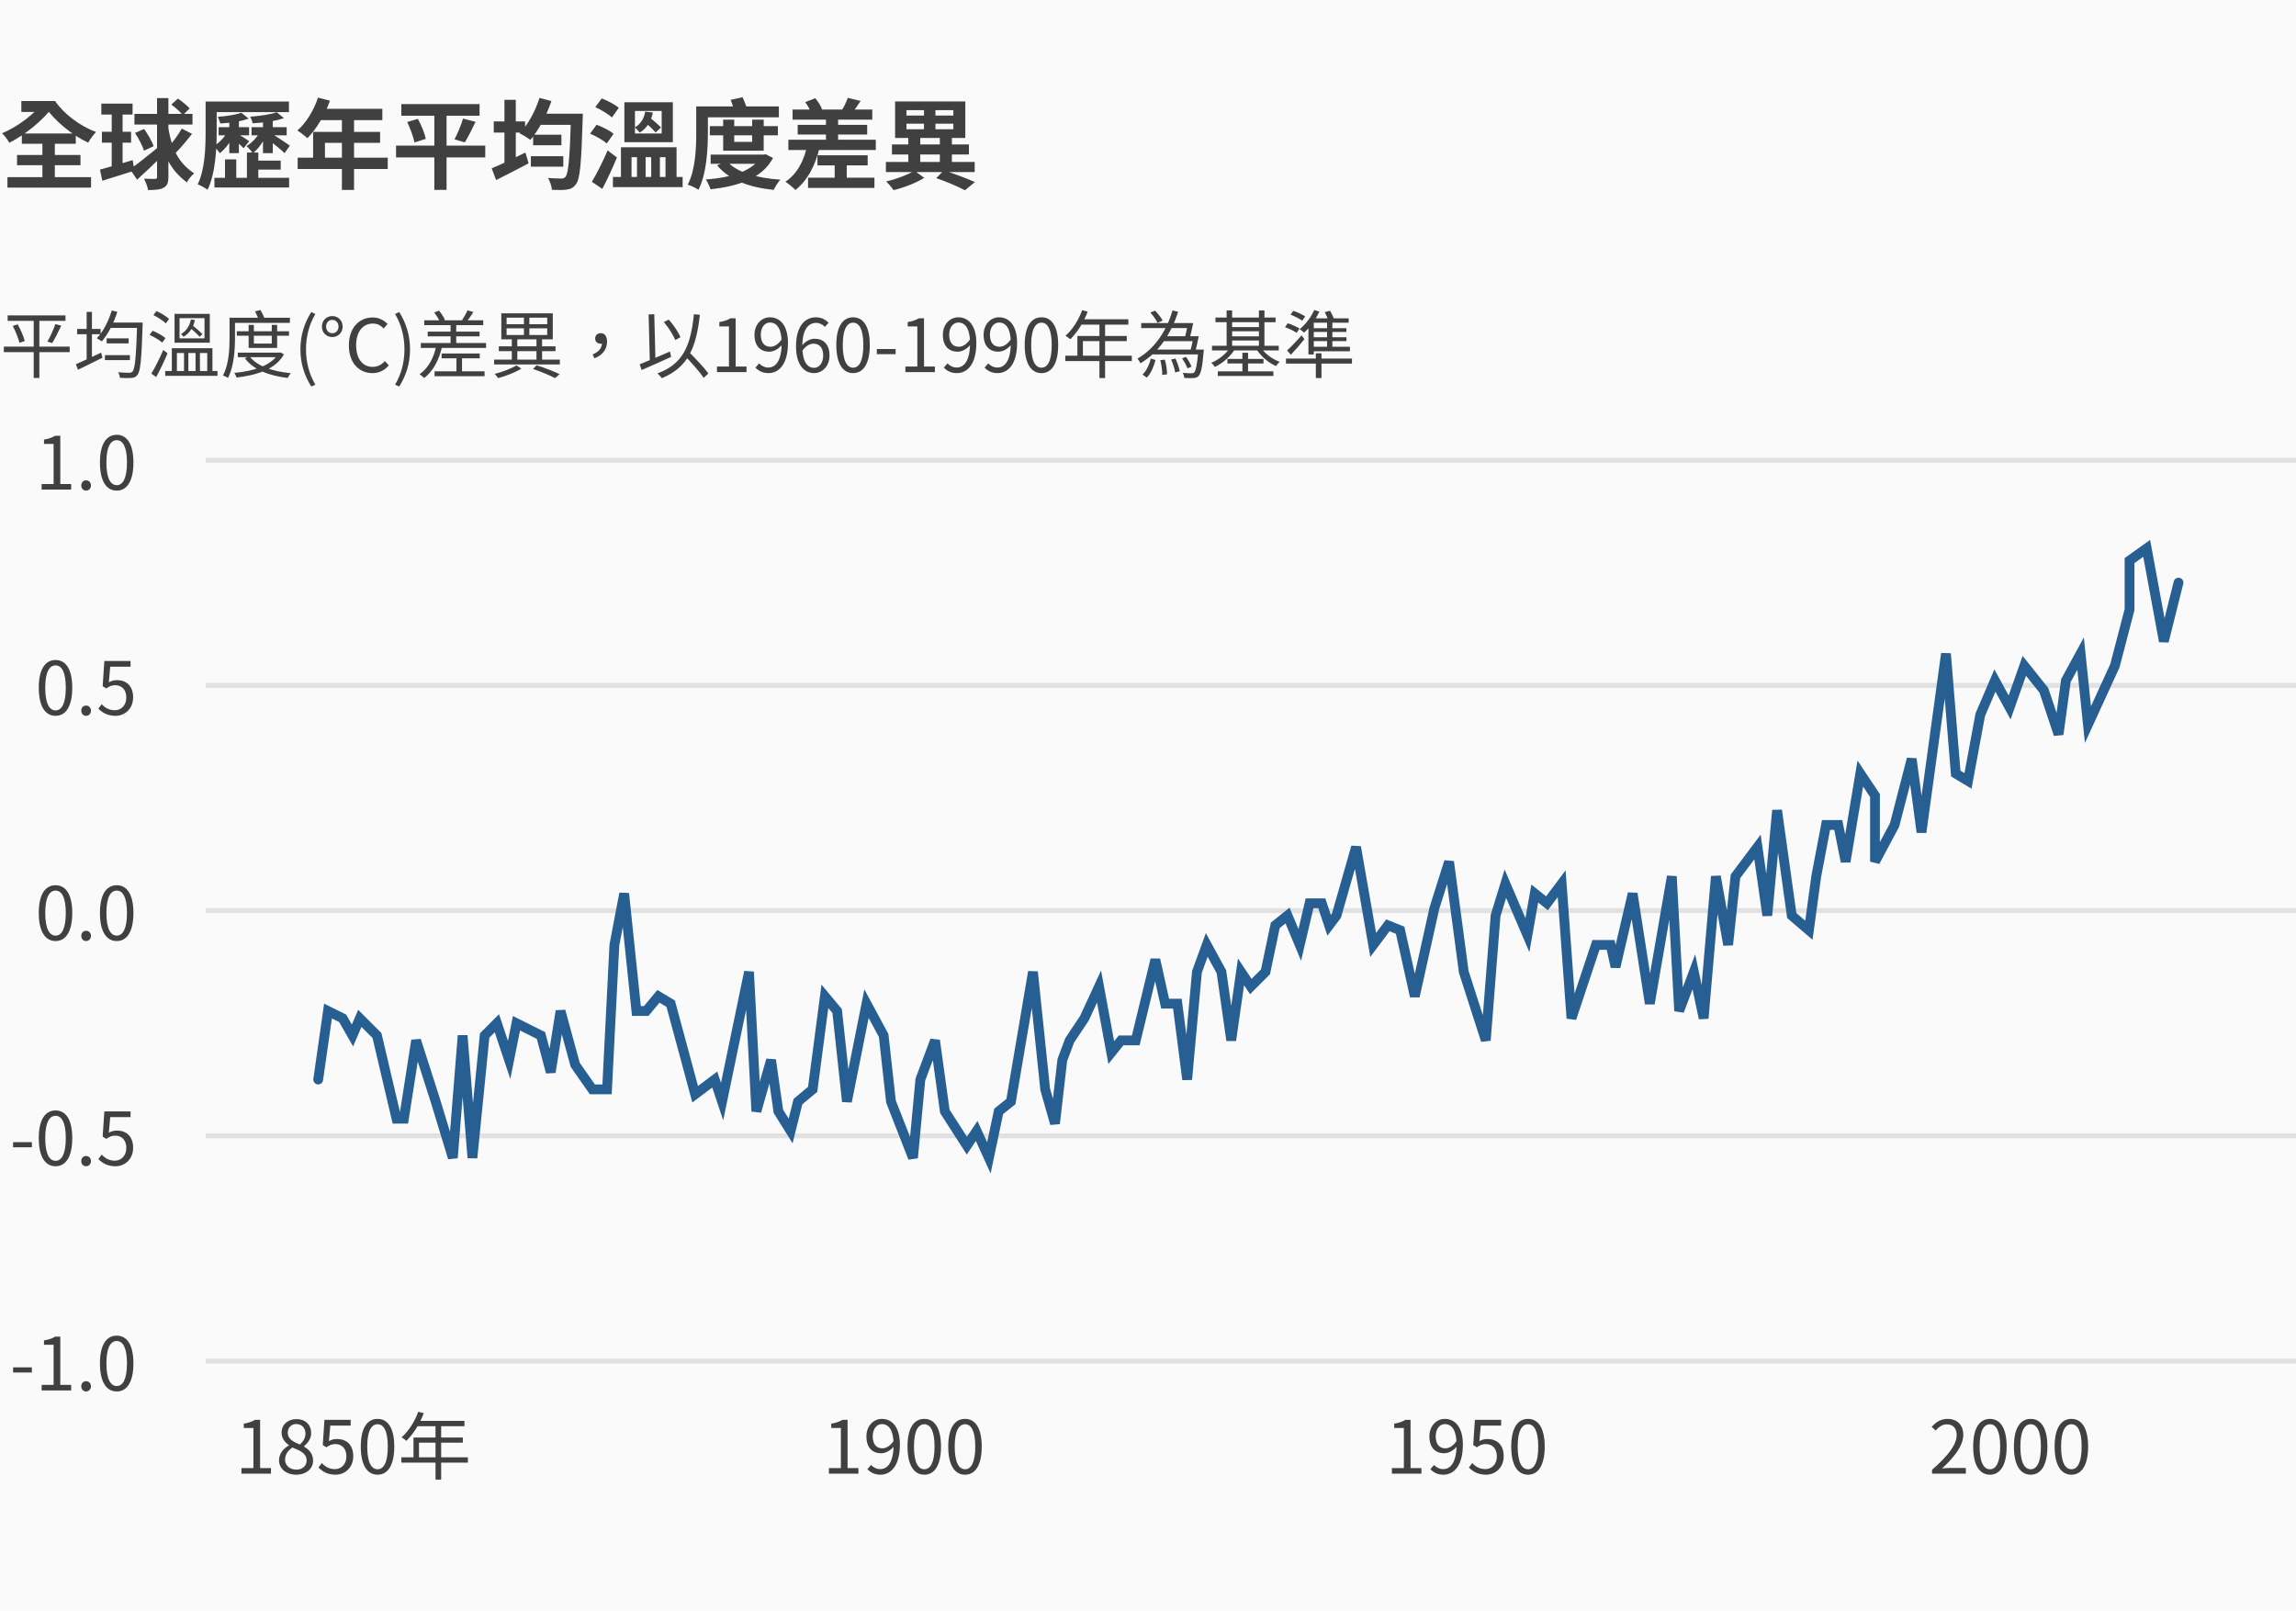
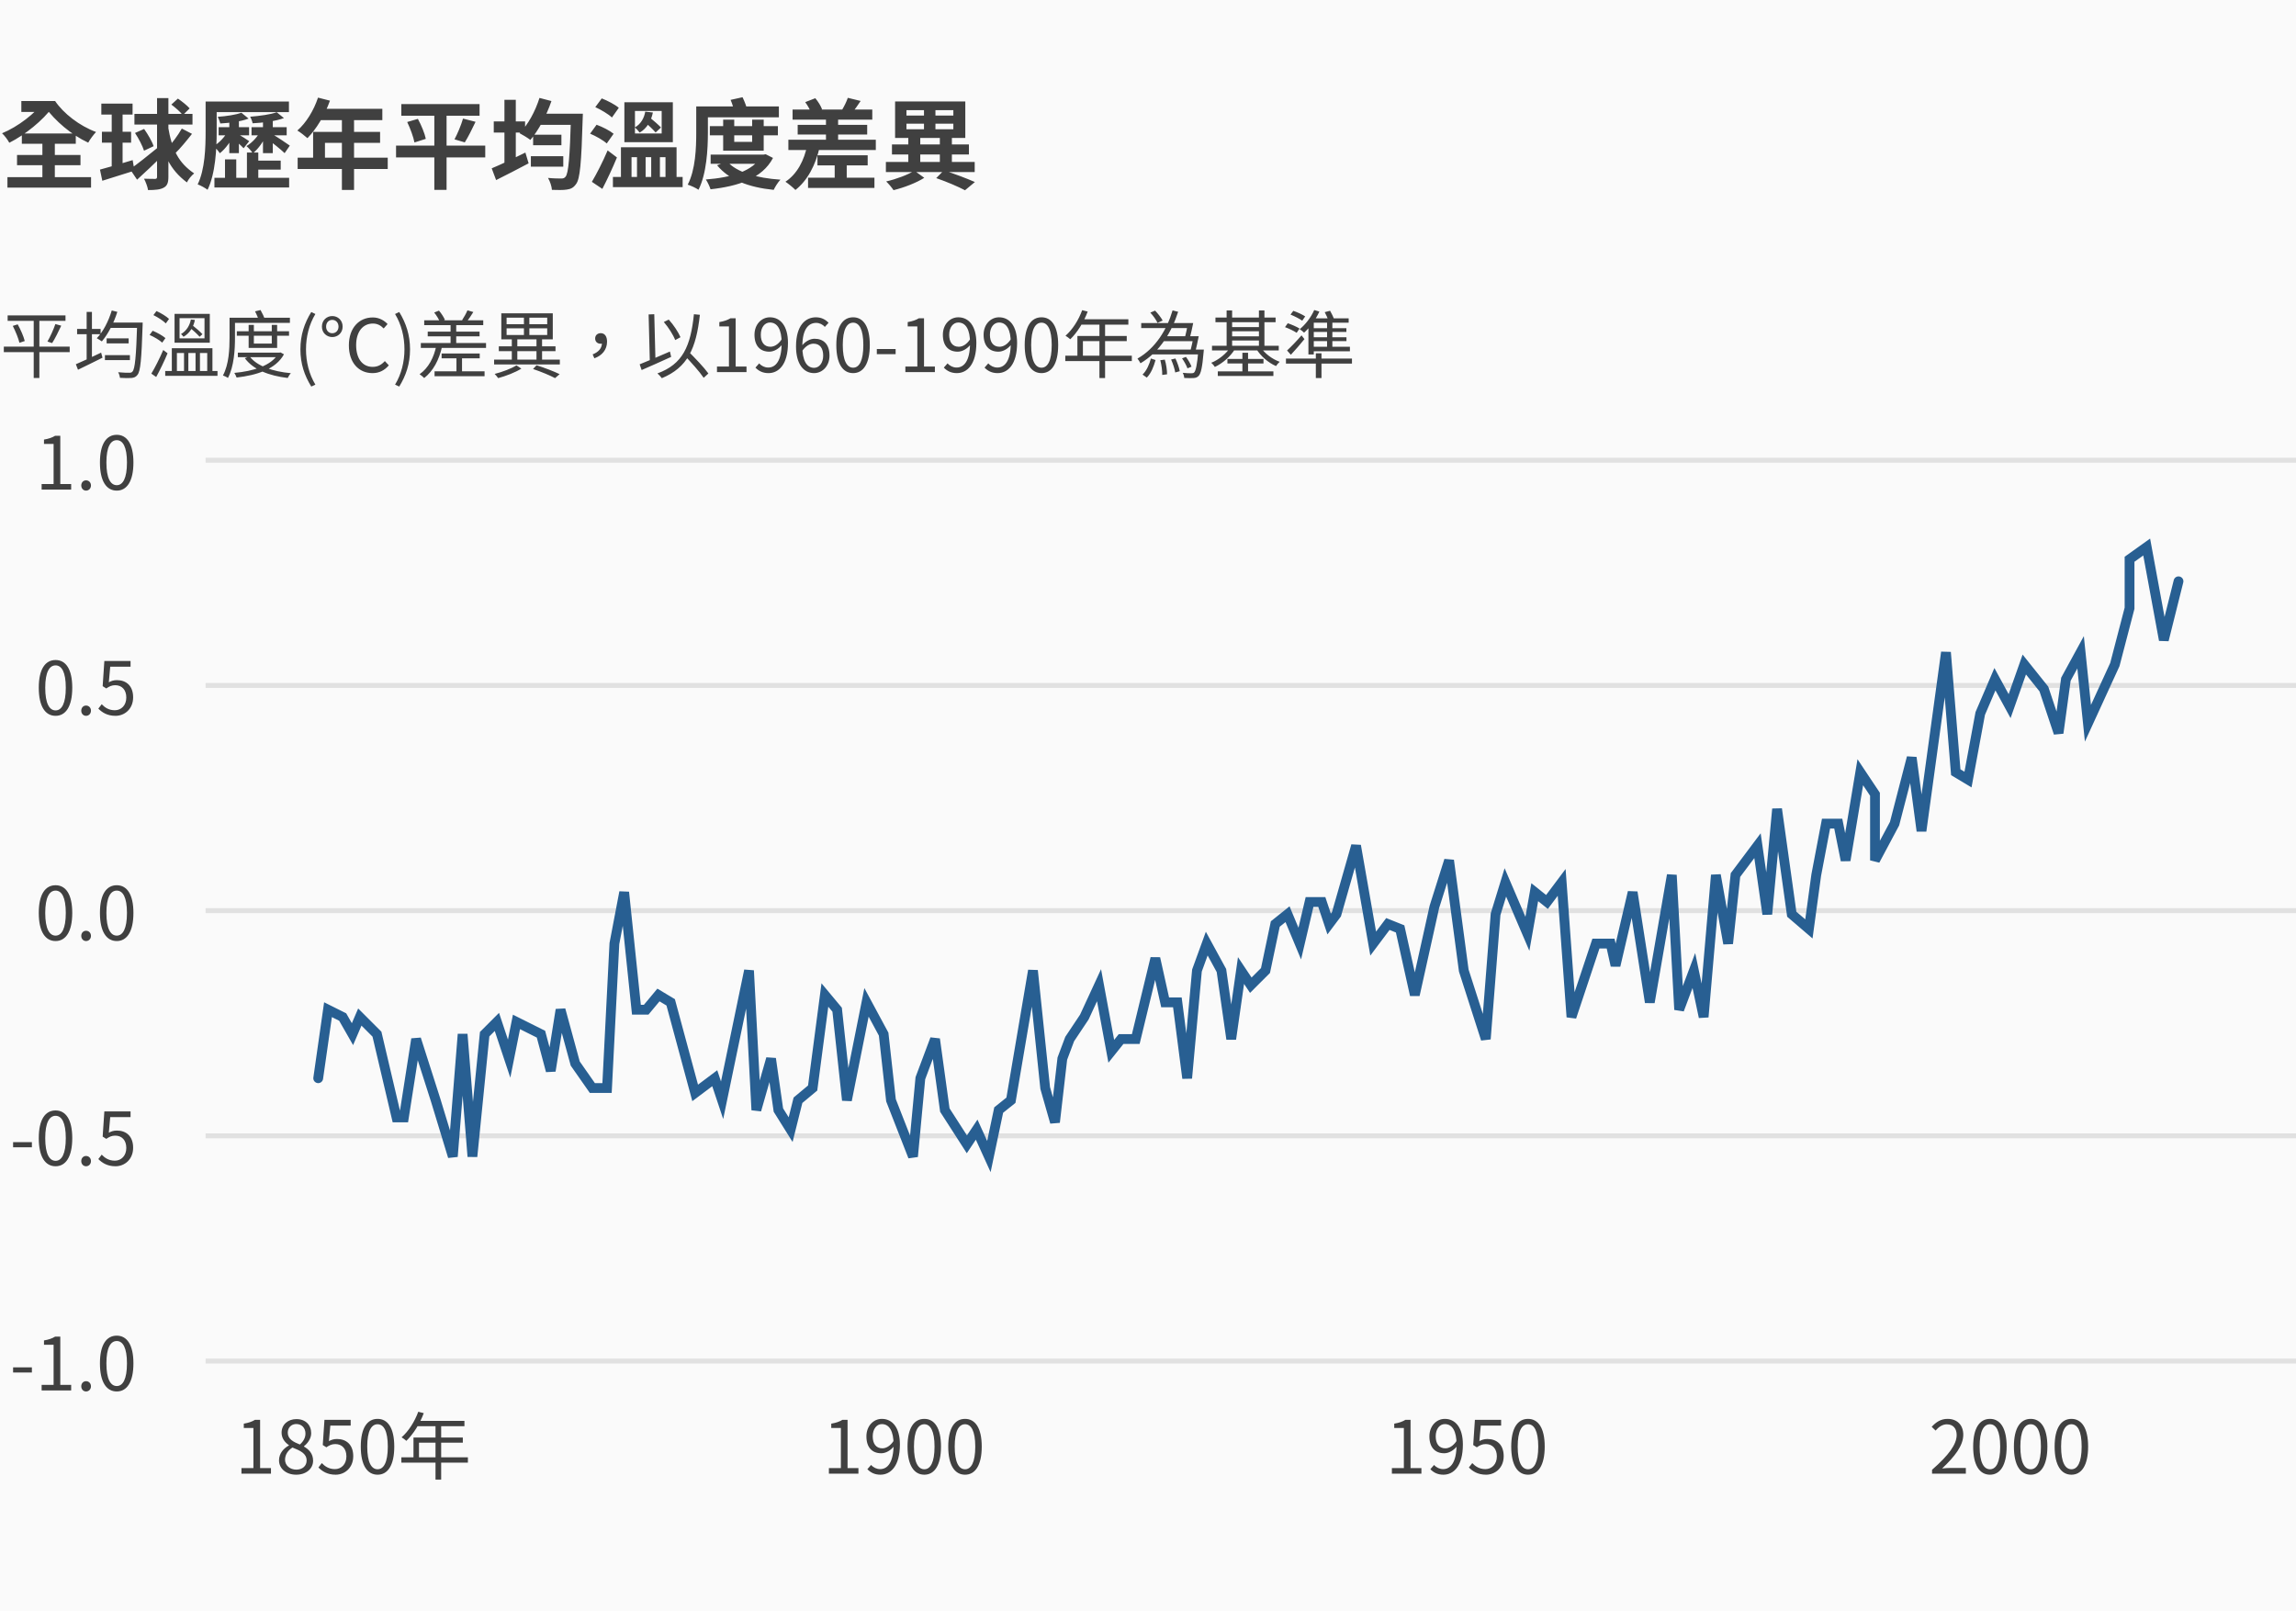
<svg xmlns="http://www.w3.org/2000/svg" width="469" height="329" viewBox="0 0 469 329" fill="none">
  <rect width="469" height="329" fill="#FAFAFA" />
  <path d="M3.48 31.66V33.74H16.44V31.66H3.48ZM4.46 27.26V29.36H15.48V27.26H4.46ZM1.52 36.18V38.32H18.6V36.18H1.52ZM8.66 28.2V37.38H11.2V28.2H8.66ZM4.36 20.64V22.86H11.08V20.64H4.36ZM8.64 20.64V21.94H9.26C11.26 24.66 14.5 27.5 18.02 29.14C18.36 28.48 19.14 27.46 19.62 26.96C16.22 25.7 12.98 23.18 11.26 20.64H8.64ZM9.02 20.64C7.24 23.16 3.6 25.92 0.42 27.22C0.96 27.72 1.58 28.56 1.9 29.16C5.08 27.56 8.78 24.6 10.76 21.84L9.02 20.64ZM27.46 23.26V25.44H39.32V23.26H27.46ZM32.08 20.04V36.12C32.08 36.44 31.96 36.54 31.66 36.54C31.36 36.54 30.42 36.54 29.42 36.5C29.76 37.14 30.16 38.18 30.24 38.82C31.76 38.82 32.76 38.72 33.46 38.32C34.16 37.94 34.4 37.3 34.4 36.12V20.04H32.08ZM26.56 34.56L28 36.7C29.58 35.26 31.54 33.44 33.28 31.66L32.46 29.96C30.34 31.7 27.94 33.6 26.56 34.56ZM27.58 27.16C28.34 28.3 29.12 29.82 29.42 30.78L31.38 29.86C31.06 28.88 30.2 27.42 29.44 26.34L27.58 27.16ZM37.14 26.26C36.4 27.58 35.08 29.34 34.08 30.42L35.74 31.36C36.8 30.36 38.1 28.76 39.22 27.34L37.14 26.26ZM35 21.36C35.84 21.98 36.86 22.88 37.34 23.52L38.74 22.14C38.22 21.54 37.16 20.7 36.34 20.14L35 21.36ZM34.32 25.82L32.34 26.18C33.26 31.6 34.72 34.64 38.18 37.26C38.48 36.62 39.1 35.86 39.66 35.42C36.52 33.28 35.14 30.68 34.32 25.82ZM20.7 21.16V23.4H27.08V21.16H20.7ZM20.82 26.92V29.14H26.78V26.92H20.82ZM20.42 34.64L20.9 36.92C22.82 36.32 25.22 35.58 27.46 34.86L27.1 32.7C24.68 33.44 22.12 34.2 20.42 34.64ZM22.82 22.08V34.72L25.04 34.36V22.08H22.82ZM43.58 20.74V22.9H59.02V20.74H43.58ZM43.8 36.32V38.3H59.06V36.32H43.8ZM51.7 32.8V34.64H57.34V32.8H51.7ZM42 20.74V26.92C42 30.08 41.88 34.58 40.38 37.66C40.96 37.86 41.96 38.42 42.4 38.76C44.02 35.46 44.26 30.34 44.26 26.92V20.74H42ZM50.44 31.16V37.44H52.76V31.16H50.44ZM45.96 32.56V37.46H48.26V32.56H45.96ZM44.66 25.98V27.64H50.88V25.98H44.66ZM46.84 23.92V31.28H48.8V23.92H46.84ZM46.6 26.72C45.96 27.92 44.76 29.22 43.62 29.86C44.04 30.2 44.62 30.84 44.9 31.3C46.08 30.4 47.26 28.74 47.9 27.2L46.6 26.72ZM51.38 25.98V27.64H58.56V25.98H51.38ZM53.72 23.92V31.28H55.72V23.92H53.72ZM53.24 26.7C52.66 27.9 51.48 29.18 50.34 29.84C50.76 30.18 51.34 30.84 51.64 31.3C52.82 30.4 53.96 28.72 54.56 27.16L53.24 26.7ZM48.72 27.46L47.6 28.3C48.16 28.74 49.3 29.78 49.76 30.28L50.9 28.84C50.54 28.56 49.18 27.7 48.72 27.46ZM49.3 23.02C48.22 23.44 46.24 23.74 44.48 23.86C44.68 24.24 44.9 24.84 45 25.22C46.92 25.12 49.22 24.82 50.78 24.22L49.3 23.02ZM56.52 22.92C55.32 23.38 53.06 23.68 51.1 23.84C51.3 24.18 51.54 24.82 51.6 25.18C53.74 25.08 56.28 24.76 58 24.12L56.52 22.92ZM55.78 27.5L54.74 28.48C55.56 29.08 57.38 30.54 58.14 31.28L59.2 29.74C58.66 29.34 56.46 27.88 55.78 27.5ZM64.96 19.94C64.1 22.54 62.54 25.1 60.74 26.66C61.32 27 62.34 27.8 62.8 28.22C64.58 26.42 66.34 23.54 67.4 20.56L64.96 19.94ZM65.38 22.22L64.22 24.54H78.1V22.22H65.38ZM63.96 26.94V33.38H66.38V29.18H77.64V26.94H63.96ZM60.8 32.2V34.52H79.2V32.2H60.8ZM69.84 23.42V38.8H72.32V23.42H69.84ZM81.98 21.26V23.64H97.96V21.26H81.98ZM80.9 29.74V32.16H99.12V29.74H80.9ZM83.18 24.92C83.82 26.26 84.46 28.02 84.66 29.1L86.98 28.36C86.76 27.26 86.06 25.56 85.36 24.28L83.18 24.92ZM94.58 24.22C94.2 25.54 93.46 27.3 92.84 28.46L94.94 29.08C95.6 28.04 96.42 26.4 97.14 24.88L94.58 24.22ZM88.72 22.26V38.78H91.22V22.26H88.72ZM108.44 31.9V34.04H115.06V31.9H108.44ZM108.9 27.52V29.66H114.68V27.52H108.9ZM109.74 23.22V25.5H117.38V23.22H109.74ZM116.64 23.22V23.74C116.4 32.08 116.12 35.42 115.52 36.1C115.28 36.38 115.06 36.46 114.68 36.46C114.18 36.46 113.12 36.46 111.94 36.34C112.36 37.04 112.7 38.1 112.74 38.78C113.88 38.82 115.06 38.84 115.78 38.72C116.6 38.6 117.14 38.36 117.68 37.58C118.48 36.54 118.76 33.3 119.02 24.36C119.04 24.06 119.06 23.22 119.06 23.22H116.64ZM110.2 20C109.34 22.74 107.84 25.52 106.12 27.2C106.74 27.52 107.82 28.18 108.34 28.58C109.96 26.68 111.62 23.66 112.64 20.64L110.2 20ZM100.86 24.8V27.08H107.26V24.8H100.86ZM103.04 20.38V33.76H105.36V20.38H103.04ZM100.44 34.38L101.34 36.78C103.3 35.8 105.74 34.56 107.98 33.36L107.32 31.16C104.84 32.4 102.16 33.68 100.44 34.38ZM126.84 30.08V37.2H129V32.1H130.12V37.2H131.88V32.1H133.02V37.2H134.8V32.1H135.94V37.2H138.2V30.08H126.84ZM125.2 36.14V38.22H139.44V36.14H125.2ZM121.6 21.88C122.78 22.42 124.3 23.32 125 24L126.4 22.02C125.64 21.36 124.1 20.56 122.92 20.1L121.6 21.88ZM120.54 27.3C121.74 27.8 123.24 28.66 123.94 29.3L125.34 27.32C124.56 26.68 123.04 25.9 121.86 25.48L120.54 27.3ZM120.9 37.14L123.04 38.58C124.06 36.62 125.14 34.3 126.02 32.16L124.12 30.72C123.12 33.08 121.82 35.6 120.9 37.14ZM129.7 22.66H135.16V27.26H129.7V22.66ZM127.54 20.88V29.04H137.44V20.88H127.54ZM131.8 22.8C131.6 24.06 130.92 25.34 129.68 26.02C129.98 26.26 130.44 26.78 130.66 27.08C132.14 26.26 133.04 24.64 133.36 22.98L131.8 22.8ZM131.6 24.82C132.38 25.5 133.42 26.46 133.92 27.06L135.02 26.04C134.5 25.48 133.44 24.58 132.66 23.94L131.6 24.82ZM145 25.76V27.64H158.9V25.76H145ZM145.16 31.58V33.46H156.14V31.58H145.16ZM147.72 24.44V30.78H156V24.44H153.64V28.98H149.98V24.44H147.72ZM155.52 31.58V31.88C153.86 34.96 149.3 36.28 144.18 36.66C144.54 37.18 144.96 38.1 145.14 38.66C150.78 38.04 155.7 36.46 157.9 32.26L156.4 31.5L155.98 31.58H155.52ZM148.54 32.98L146.48 33.76C148.94 36.74 152.9 38.26 158.04 38.78C158.32 38.18 158.92 37.2 159.42 36.7C154.52 36.36 150.48 35.2 148.54 32.98ZM143.34 21.74V23.96H159.1V21.74H143.34ZM142.22 21.74V27.1C142.22 30.16 142.08 34.66 140.48 37.72C141.1 37.9 142.18 38.4 142.68 38.76C144.34 35.48 144.6 30.46 144.6 27.08V21.74H142.22ZM149.24 20.4C149.62 21.28 149.98 22.48 150.08 23.22L152.66 22.6C152.54 21.86 152.1 20.74 151.68 19.86L149.24 20.4ZM161.9 22.38V24.44H178.18V22.38H161.9ZM162.94 25.5V27.48H177.14V25.5H162.94ZM165.06 36.3V38.38H178.62V36.3H165.06ZM161.04 28.54V30.64H178.9V28.54H161.04ZM166.98 31.72V33.78H177.24V31.72H166.98ZM168.72 23.48V30.14H171.2V23.48H168.72ZM170.5 32.64V37.24H172.96V32.64H170.5ZM164.48 20.86C165.02 21.58 165.56 22.58 165.76 23.24L167.92 22.32C167.68 21.66 167.12 20.74 166.54 20.06L164.48 20.86ZM173.18 19.98C172.94 20.72 172.44 21.72 172.02 22.42L174.06 23.04C174.56 22.44 175.18 21.56 175.8 20.62L173.18 19.98ZM164.92 29.52C164.28 32.82 162.8 35.56 160.44 37.12C161.02 37.5 162.04 38.34 162.48 38.8C164.9 36.9 166.6 33.8 167.46 29.92L164.92 29.52ZM191.24 36.38C193.44 37.14 195.76 38.14 197.12 38.86L199.14 37.18C197.6 36.5 195.04 35.52 192.8 34.8L191.24 36.38ZM180.96 33.08V35.14H199.1V33.08H180.96ZM182.2 29.5V31.56H197.92V29.5H182.2ZM185.54 27.74V33.96H187.98V27.74H185.54ZM188.74 21.72V27.4H191.08V21.72H188.74ZM191.98 27.74V33.96H194.44V27.74H191.98ZM185.16 25.26H194.74V26.4H185.16V25.26ZM185.16 22.5H194.74V23.6H185.16V22.5ZM182.84 20.72V28.18H197.18V20.72H182.84ZM186.78 34.86C185.56 35.66 183.06 36.6 181.02 37.06C181.52 37.54 182.18 38.32 182.52 38.84C184.66 38.32 187.2 37.34 188.8 36.32L186.78 34.86Z" fill="#404040" />
  <path opacity="0.5" d="M42 278H469" stroke="#C7C7C7" />
  <g opacity="0.5">
    <path d="M42 232H469" stroke="#C7C7C7" />
    <path d="M42 186H469" stroke="#C7C7C7" />
    <path d="M42 140H469" stroke="#C7C7C7" />
    <path d="M42 94H469" stroke="#C7C7C7" />
  </g>
-   <path d="M65 220.5L67 206.5L70 208L72 211.5L73.5 208L77 211.5L81 228.5H82.5L85 212.5L89 225L92.5 236.5L94.5 211.5L96.5 236.5L99 211.5L101.5 209L104 216.5L105.5 209L110.5 211.5L112.5 219L114.5 206.5L117.5 217.5L121 222.5H124L125.5 193L127.5 182.5L130 206.5H132L134.5 203.5L137 205L142 223.5L146 220.5L147.5 225L153 198.5L154.5 227L157.5 216.5L159 227L161.5 231L163 225L166 222.5L168.5 203.5L171 206.5L173 225L177 205L180.5 211.5L182 225L186.5 236.5L188 220.5L191 212.5L193 227L197.5 234L199.5 231L202 236.5L204 227L206.5 225L211 198.5L213.5 222.5L215.5 229.5L217 216.5L218.5 212.5L221.5 208L224.5 201.5L227 215L229 212.5H232L236 196L238 205H240.5L242.5 220.5L244.5 198.5L246.5 193L249.5 198.5L251.5 212.5L253.5 198.5L255.5 201.5L258.5 198.5L260.5 189L263 187L265.5 193L267.5 184.5H270L271.5 189L273 187L277 173L280.5 193L283.5 189L286 190L289 203.5L293 185.5L296 176L299 198.5L303.5 212.5L305.5 187L307.5 180.5L312 191L313.5 182.5L316 184.5L319 180.5L321 208L326 193H329L330 197.5L333.5 182.5L337 205L341.5 179L343 206.5L346 198.5L348 208L350.5 179L353 193L354.5 179L359 173L361 187L363 165.5L366 187L369.5 190L371 179L373 168.5H375.5L377 176L380 158L383 162.5V176L387 168.5L390.5 155L392.5 170L397.5 133.5L399.5 158L402 159.5L404.5 146L407.5 139L410.5 144.5L413.5 136L417.5 141L420.5 150L422 139L425 133.5L426.5 148L432 136L435 124.5V114.5L438.5 112L442 131L445 119" stroke="#285F92" stroke-width="2" stroke-linecap="round" />
  <path d="M2.674 280.34H6.514V279.29H2.674V280.34ZM8.505 284H14.535V282.86H12.315V273.005H11.265C10.68 273.365 9.975 273.62 8.985 273.785V274.67H10.95V282.86H8.505V284ZM17.575 284.21C18.13 284.21 18.58 283.775 18.58 283.16C18.58 282.53 18.13 282.11 17.575 282.11C17.035 282.11 16.6 282.53 16.6 283.16C16.6 283.775 17.035 284.21 17.575 284.21ZM23.85 284.21C25.92 284.21 27.255 282.305 27.255 278.465C27.255 274.655 25.92 272.81 23.85 272.81C21.75 272.81 20.415 274.655 20.415 278.465C20.415 282.305 21.75 284.21 23.85 284.21ZM23.85 283.1C22.59 283.1 21.735 281.705 21.735 278.465C21.735 275.27 22.59 273.905 23.85 273.905C25.095 273.905 25.935 275.27 25.935 278.465C25.935 281.705 25.095 283.1 23.85 283.1Z" fill="#404040" />
  <path d="M2.674 234.34H6.514V233.29H2.674V234.34ZM11.355 238.21C13.425 238.21 14.76 236.305 14.76 232.465C14.76 228.655 13.425 226.81 11.355 226.81C9.255 226.81 7.92 228.655 7.92 232.465C7.92 236.305 9.255 238.21 11.355 238.21ZM11.355 237.1C10.095 237.1 9.24 235.705 9.24 232.465C9.24 229.27 10.095 227.905 11.355 227.905C12.6 227.905 13.44 229.27 13.44 232.465C13.44 235.705 12.6 237.1 11.355 237.1ZM17.575 238.21C18.13 238.21 18.58 237.775 18.58 237.16C18.58 236.53 18.13 236.11 17.575 236.11C17.035 236.11 16.6 236.53 16.6 237.16C16.6 237.775 17.035 238.21 17.575 238.21ZM23.595 238.21C25.44 238.21 27.195 236.83 27.195 234.43C27.195 232 25.71 230.92 23.88 230.92C23.22 230.92 22.725 231.085 22.23 231.355L22.515 228.175H26.67V227.005H21.315L20.97 232.15L21.705 232.615C22.335 232.195 22.8 231.955 23.535 231.955C24.9 231.955 25.8 232.9 25.8 234.475C25.8 236.065 24.765 237.07 23.46 237.07C22.2 237.07 21.39 236.485 20.775 235.84L20.085 236.74C20.835 237.49 21.885 238.21 23.595 238.21Z" fill="#404040" />
  <path d="M11.355 192.21C13.425 192.21 14.76 190.305 14.76 186.465C14.76 182.655 13.425 180.81 11.355 180.81C9.255 180.81 7.92 182.655 7.92 186.465C7.92 190.305 9.255 192.21 11.355 192.21ZM11.355 191.1C10.095 191.1 9.24 189.705 9.24 186.465C9.24 183.27 10.095 181.905 11.355 181.905C12.6 181.905 13.44 183.27 13.44 186.465C13.44 189.705 12.6 191.1 11.355 191.1ZM17.575 192.21C18.13 192.21 18.58 191.775 18.58 191.16C18.58 190.53 18.13 190.11 17.575 190.11C17.035 190.11 16.6 190.53 16.6 191.16C16.6 191.775 17.035 192.21 17.575 192.21ZM23.85 192.21C25.92 192.21 27.255 190.305 27.255 186.465C27.255 182.655 25.92 180.81 23.85 180.81C21.75 180.81 20.415 182.655 20.415 186.465C20.415 190.305 21.75 192.21 23.85 192.21ZM23.85 191.1C22.59 191.1 21.735 189.705 21.735 186.465C21.735 183.27 22.59 181.905 23.85 181.905C25.095 181.905 25.935 183.27 25.935 186.465C25.935 189.705 25.095 191.1 23.85 191.1Z" fill="#404040" />
  <path d="M11.355 146.21C13.425 146.21 14.76 144.305 14.76 140.465C14.76 136.655 13.425 134.81 11.355 134.81C9.255 134.81 7.92 136.655 7.92 140.465C7.92 144.305 9.255 146.21 11.355 146.21ZM11.355 145.1C10.095 145.1 9.24 143.705 9.24 140.465C9.24 137.27 10.095 135.905 11.355 135.905C12.6 135.905 13.44 137.27 13.44 140.465C13.44 143.705 12.6 145.1 11.355 145.1ZM17.575 146.21C18.13 146.21 18.58 145.775 18.58 145.16C18.58 144.53 18.13 144.11 17.575 144.11C17.035 144.11 16.6 144.53 16.6 145.16C16.6 145.775 17.035 146.21 17.575 146.21ZM23.595 146.21C25.44 146.21 27.195 144.83 27.195 142.43C27.195 140 25.71 138.92 23.88 138.92C23.22 138.92 22.725 139.085 22.23 139.355L22.515 136.175H26.67V135.005H21.315L20.97 140.15L21.705 140.615C22.335 140.195 22.8 139.955 23.535 139.955C24.9 139.955 25.8 140.9 25.8 142.475C25.8 144.065 24.765 145.07 23.46 145.07C22.2 145.07 21.39 144.485 20.775 143.84L20.085 144.74C20.835 145.49 21.885 146.21 23.595 146.21Z" fill="#404040" />
  <path d="M8.505 100H14.535V98.86H12.315V89.005H11.265C10.68 89.365 9.975 89.62 8.985 89.785V90.67H10.95V98.86H8.505V100ZM17.575 100.21C18.13 100.21 18.58 99.775 18.58 99.16C18.58 98.53 18.13 98.11 17.575 98.11C17.035 98.11 16.6 98.53 16.6 99.16C16.6 99.775 17.035 100.21 17.575 100.21ZM23.85 100.21C25.92 100.21 27.255 98.305 27.255 94.465C27.255 90.655 25.92 88.81 23.85 88.81C21.75 88.81 20.415 90.655 20.415 94.465C20.415 98.305 21.75 100.21 23.85 100.21ZM23.85 99.1C22.59 99.1 21.735 97.705 21.735 94.465C21.735 91.27 22.59 89.905 23.85 89.905C25.095 89.905 25.935 91.27 25.935 94.465C25.935 97.705 25.095 99.1 23.85 99.1Z" fill="#404040" />
  <path d="M49.32 301H55.35V299.86H53.13V290.005H52.08C51.495 290.365 50.79 290.62 49.8 290.785V291.67H51.765V299.86H49.32V301ZM60.505 301.21C62.56 301.21 63.955 299.965 63.955 298.36C63.955 296.86 63.055 296.02 62.095 295.465V295.39C62.755 294.88 63.565 293.905 63.565 292.735C63.565 291.055 62.425 289.855 60.55 289.855C58.825 289.855 57.52 290.965 57.52 292.63C57.52 293.785 58.21 294.625 59.02 295.18V295.24C58.015 295.78 56.995 296.8 56.995 298.285C56.995 299.98 58.48 301.21 60.505 301.21ZM61.255 295.045C59.965 294.535 58.78 293.95 58.78 292.63C58.78 291.58 59.515 290.86 60.52 290.86C61.705 290.86 62.395 291.73 62.395 292.81C62.395 293.635 62.005 294.385 61.255 295.045ZM60.535 300.175C59.215 300.175 58.225 299.32 58.225 298.15C58.225 297.1 58.84 296.23 59.74 295.66C61.285 296.29 62.635 296.845 62.635 298.315C62.635 299.41 61.795 300.175 60.535 300.175ZM68.556 301.21C70.401 301.21 72.156 299.83 72.156 297.43C72.156 295 70.671 293.92 68.841 293.92C68.181 293.92 67.686 294.085 67.191 294.355L67.476 291.175H71.631V290.005H66.276L65.931 295.15L66.666 295.615C67.296 295.195 67.761 294.955 68.496 294.955C69.861 294.955 70.761 295.9 70.761 297.475C70.761 299.065 69.726 300.07 68.421 300.07C67.161 300.07 66.351 299.485 65.736 298.84L65.046 299.74C65.796 300.49 66.846 301.21 68.556 301.21ZM77.131 301.21C79.201 301.21 80.536 299.305 80.536 295.465C80.536 291.655 79.201 289.81 77.131 289.81C75.031 289.81 73.696 291.655 73.696 295.465C73.696 299.305 75.031 301.21 77.131 301.21ZM77.131 300.1C75.871 300.1 75.016 298.705 75.016 295.465C75.016 292.27 75.871 290.905 77.131 290.905C78.376 290.905 79.216 292.27 79.216 295.465C79.216 298.705 78.376 300.1 77.131 300.1ZM85.436 288.355C84.701 290.38 83.456 292.33 82.031 293.575C82.316 293.725 82.781 294.1 83.006 294.295C84.401 292.945 85.736 290.86 86.561 288.64L85.436 288.355ZM85.196 290.215L84.656 291.31H94.871V290.215H85.196ZM84.461 293.62V298.225H85.586V294.67H94.541V293.62H84.461ZM81.986 297.655V298.75H95.576V297.655H81.986ZM88.961 290.785V302.215H90.116V290.785H88.961Z" fill="#404040" />
  <path d="M169.32 301H175.35V299.86H173.13V290.005H172.08C171.495 290.365 170.79 290.62 169.8 290.785V291.67H171.765V299.86H169.32V301ZM179.83 301.21C181.9 301.21 183.82 299.5 183.82 295.03C183.82 291.535 182.245 289.81 180.13 289.81C178.42 289.81 176.98 291.25 176.98 293.38C176.98 295.66 178.165 296.83 180.01 296.83C180.955 296.83 181.93 296.26 182.62 295.39L182.545 294.295C181.825 295.39 180.97 295.825 180.235 295.825C178.93 295.825 178.27 294.85 178.27 293.38C178.27 291.865 179.08 290.875 180.13 290.875C181.675 290.875 182.53 292.33 182.53 295.03C182.53 298.795 181.255 300.07 179.785 300.07C179.08 300.07 178.405 299.755 177.94 299.215L177.175 300.085C177.79 300.73 178.63 301.21 179.83 301.21ZM188.811 301.21C190.881 301.21 192.216 299.305 192.216 295.465C192.216 291.655 190.881 289.81 188.811 289.81C186.711 289.81 185.376 291.655 185.376 295.465C185.376 299.305 186.711 301.21 188.811 301.21ZM188.811 300.1C187.551 300.1 186.696 298.705 186.696 295.465C186.696 292.27 187.551 290.905 188.811 290.905C190.056 290.905 190.896 292.27 190.896 295.465C190.896 298.705 190.056 300.1 188.811 300.1ZM197.131 301.21C199.201 301.21 200.536 299.305 200.536 295.465C200.536 291.655 199.201 289.81 197.131 289.81C195.031 289.81 193.696 291.655 193.696 295.465C193.696 299.305 195.031 301.21 197.131 301.21ZM197.131 300.1C195.871 300.1 195.016 298.705 195.016 295.465C195.016 292.27 195.871 290.905 197.131 290.905C198.376 290.905 199.216 292.27 199.216 295.465C199.216 298.705 198.376 300.1 197.131 300.1Z" fill="#404040" />
  <path d="M284.32 301H290.35V299.86H288.13V290.005H287.08C286.495 290.365 285.79 290.62 284.8 290.785V291.67H286.765V299.86H284.32V301ZM294.83 301.21C296.9 301.21 298.82 299.5 298.82 295.03C298.82 291.535 297.245 289.81 295.13 289.81C293.42 289.81 291.98 291.25 291.98 293.38C291.98 295.66 293.165 296.83 295.01 296.83C295.955 296.83 296.93 296.26 297.62 295.39L297.545 294.295C296.825 295.39 295.97 295.825 295.235 295.825C293.93 295.825 293.27 294.85 293.27 293.38C293.27 291.865 294.08 290.875 295.13 290.875C296.675 290.875 297.53 292.33 297.53 295.03C297.53 298.795 296.255 300.07 294.785 300.07C294.08 300.07 293.405 299.755 292.94 299.215L292.175 300.085C292.79 300.73 293.63 301.21 294.83 301.21ZM303.556 301.21C305.401 301.21 307.156 299.83 307.156 297.43C307.156 295 305.671 293.92 303.841 293.92C303.181 293.92 302.686 294.085 302.191 294.355L302.476 291.175H306.631V290.005H301.276L300.931 295.15L301.666 295.615C302.296 295.195 302.761 294.955 303.496 294.955C304.861 294.955 305.761 295.9 305.761 297.475C305.761 299.065 304.726 300.07 303.421 300.07C302.161 300.07 301.351 299.485 300.736 298.84L300.046 299.74C300.796 300.49 301.846 301.21 303.556 301.21ZM312.131 301.21C314.201 301.21 315.536 299.305 315.536 295.465C315.536 291.655 314.201 289.81 312.131 289.81C310.031 289.81 308.696 291.655 308.696 295.465C308.696 299.305 310.031 301.21 312.131 301.21ZM312.131 300.1C310.871 300.1 310.016 298.705 310.016 295.465C310.016 292.27 310.871 290.905 312.131 290.905C313.376 290.905 314.216 292.27 314.216 295.465C314.216 298.705 313.376 300.1 312.131 300.1Z" fill="#404040" />
  <path d="M394.66 301H401.56V299.83H398.515C397.96 299.83 397.3 299.875 396.715 299.935C399.31 297.49 401.035 295.255 401.035 293.05C401.035 291.085 399.805 289.81 397.84 289.81C396.445 289.81 395.485 290.455 394.585 291.43L395.38 292.195C395.995 291.475 396.775 290.92 397.675 290.92C399.04 290.92 399.685 291.85 399.685 293.11C399.685 294.985 398.11 297.19 394.66 300.205V301ZM406.49 301.21C408.56 301.21 409.895 299.305 409.895 295.465C409.895 291.655 408.56 289.81 406.49 289.81C404.39 289.81 403.055 291.655 403.055 295.465C403.055 299.305 404.39 301.21 406.49 301.21ZM406.49 300.1C405.23 300.1 404.375 298.705 404.375 295.465C404.375 292.27 405.23 290.905 406.49 290.905C407.735 290.905 408.575 292.27 408.575 295.465C408.575 298.705 407.735 300.1 406.49 300.1ZM414.811 301.21C416.881 301.21 418.216 299.305 418.216 295.465C418.216 291.655 416.881 289.81 414.811 289.81C412.711 289.81 411.376 291.655 411.376 295.465C411.376 299.305 412.711 301.21 414.811 301.21ZM414.811 300.1C413.551 300.1 412.696 298.705 412.696 295.465C412.696 292.27 413.551 290.905 414.811 290.905C416.056 290.905 416.896 292.27 416.896 295.465C416.896 298.705 416.056 300.1 414.811 300.1ZM423.131 301.21C425.201 301.21 426.536 299.305 426.536 295.465C426.536 291.655 425.201 289.81 423.131 289.81C421.031 289.81 419.696 291.655 419.696 295.465C419.696 299.305 421.031 301.21 423.131 301.21ZM423.131 300.1C421.871 300.1 421.016 298.705 421.016 295.465C421.016 292.27 421.871 290.905 423.131 290.905C424.376 290.905 425.216 292.27 425.216 295.465C425.216 298.705 424.376 300.1 423.131 300.1Z" fill="#404040" />
  <path d="M1.56 64.42V65.53H13.38V64.42H1.56ZM0.78 70.795V71.92H14.235V70.795H0.78ZM2.61 66.565C3.18 67.675 3.765 69.13 3.975 70.015L5.055 69.655C4.845 68.77 4.23 67.345 3.615 66.25L2.61 66.565ZM11.31 66.19C10.95 67.27 10.245 68.815 9.69 69.76L10.65 70.075C11.235 69.175 11.94 67.735 12.51 66.52L11.31 66.19ZM6.885 64.855V77.2H8.04V64.855H6.885ZM21.435 72.535V73.555H26.535V72.535H21.435ZM21.78 69.115V70.135H26.28V69.115H21.78ZM22.23 65.89V66.97H28.41V65.89H22.23ZM28.02 65.89V66.16C27.81 72.865 27.57 75.355 27.06 75.895C26.895 76.09 26.715 76.135 26.415 76.135C26.055 76.135 25.14 76.135 24.135 76.03C24.33 76.36 24.48 76.855 24.495 77.17C25.41 77.23 26.34 77.245 26.85 77.2C27.405 77.14 27.75 77.005 28.08 76.57C28.695 75.835 28.905 73.42 29.13 66.49C29.13 66.34 29.145 65.89 29.145 65.89H28.02ZM22.83 63.415C22.17 65.59 21.09 67.735 19.77 69.085C20.055 69.25 20.565 69.55 20.805 69.73C22.05 68.275 23.235 66.025 23.97 63.7L22.83 63.415ZM15.75 67.18V68.26H20.55V67.18H15.75ZM17.7 63.715V73.705H18.78V63.715H17.7ZM15.495 74.395L15.93 75.52C17.34 74.83 19.215 73.93 20.94 73.06L20.655 72.025C18.765 72.925 16.785 73.855 15.495 74.395ZM35.1 71.125V76.285H36.135V72.1H37.59V76.285H38.475V72.1H39.945V76.285H40.845V72.1H42.33V76.285H43.395V71.125H35.1ZM33.75 75.775V76.765H44.43V75.775H33.75ZM31.335 64.36C32.235 64.795 33.345 65.515 33.87 66.055L34.53 65.14C33.99 64.615 32.88 63.94 31.965 63.535L31.335 64.36ZM30.555 68.41C31.485 68.815 32.595 69.475 33.135 69.985L33.795 69.055C33.225 68.56 32.1 67.93 31.185 67.555L30.555 68.41ZM30.915 76.315L31.905 77.005C32.67 75.61 33.57 73.75 34.23 72.16L33.345 71.485C32.61 73.195 31.62 75.16 30.915 76.315ZM36.675 64.99H41.775V69.115H36.675V64.99ZM35.655 64.105V70H42.855V64.105H35.655ZM38.985 65.26C38.79 66.4 38.115 67.585 36.975 68.23C37.14 68.365 37.38 68.635 37.485 68.785C38.76 68.08 39.555 66.715 39.81 65.35L38.985 65.26ZM38.655 66.805C39.39 67.405 40.32 68.26 40.77 68.785L41.355 68.26C40.89 67.75 39.96 66.94 39.225 66.37L38.655 66.805ZM48.375 67.66V68.575H59.04V67.66H48.375ZM48.585 72.025V72.955H57.165V72.025H48.585ZM50.79 66.355V71.065H56.61V66.355H55.515V70.18H51.855V66.355H50.79ZM56.865 72.025V72.19C55.47 74.71 51.69 75.82 47.865 76.165C48.045 76.42 48.24 76.855 48.33 77.11C52.41 76.645 56.325 75.43 58.005 72.37L57.3 71.98L57.09 72.025H56.865ZM50.985 72.79L50.01 73.165C51.735 75.505 54.945 76.75 58.77 77.2C58.905 76.915 59.175 76.465 59.415 76.225C55.68 75.88 52.47 74.77 50.985 72.79ZM47.415 64.9V65.95H59.22V64.9H47.415ZM46.89 64.9V68.98C46.89 71.23 46.77 74.425 45.54 76.69C45.825 76.78 46.335 77.02 46.56 77.2C47.82 74.83 48 71.365 48 68.98V64.9H46.89ZM52.095 63.595C52.425 64.21 52.77 65.05 52.905 65.575L54.09 65.245C53.955 64.735 53.565 63.94 53.22 63.325L52.095 63.595ZM63.585 78.955L64.425 78.565C63.135 76.435 62.505 73.9 62.505 71.35C62.505 68.8 63.135 66.265 64.425 64.135L63.585 63.73C62.19 65.98 61.365 68.41 61.365 71.35C61.365 74.305 62.19 76.705 63.585 78.955ZM67.873 68.845C68.998 68.845 69.988 68.005 69.988 66.715C69.988 65.395 68.998 64.555 67.873 64.555C66.748 64.555 65.758 65.395 65.758 66.715C65.758 68.005 66.748 68.845 67.873 68.845ZM67.873 68.065C67.123 68.065 66.613 67.495 66.613 66.715C66.613 65.905 67.123 65.335 67.873 65.335C68.608 65.335 69.148 65.905 69.148 66.715C69.148 67.495 68.608 68.065 67.873 68.065ZM76.093 76.21C77.473 76.21 78.553 75.64 79.423 74.62L78.613 73.75C77.923 74.515 77.158 74.935 76.123 74.935C74.038 74.935 72.748 73.24 72.748 70.495C72.748 67.78 74.098 66.085 76.183 66.085C77.083 66.085 77.788 66.475 78.373 67.09L79.168 66.19C78.523 65.485 77.473 64.84 76.153 64.84C73.348 64.84 71.263 66.985 71.263 70.54C71.263 74.11 73.303 76.21 76.093 76.21ZM81.553 78.955C82.933 76.705 83.758 74.305 83.758 71.35C83.758 68.41 82.933 65.98 81.553 63.73L80.698 64.135C81.988 66.265 82.618 68.8 82.618 71.35C82.618 73.9 81.988 76.435 80.698 78.565L81.553 78.955ZM86.652 65.425V66.415H98.712V65.425H86.652ZM87.372 67.735V68.695H97.962V67.735H87.372ZM88.767 75.835V76.84H98.982V75.835H88.767ZM85.962 70.06V71.065H99.282V70.06H85.962ZM90.207 72.205V73.195H97.992V72.205H90.207ZM92.037 65.92V70.765H93.192V65.92H92.037ZM93.237 72.685V76.27H94.377V72.685H93.237ZM88.692 63.835C89.172 64.435 89.667 65.23 89.862 65.785L90.882 65.32C90.657 64.795 90.162 64.015 89.667 63.445L88.692 63.835ZM95.487 63.385C95.247 63.97 94.767 64.825 94.392 65.38L95.337 65.71C95.742 65.2 96.237 64.45 96.687 63.73L95.487 63.385ZM89.157 70.48C88.632 73.075 87.507 75.175 85.707 76.435C85.992 76.615 86.457 77.005 86.652 77.215C88.467 75.79 89.712 73.54 90.327 70.66L89.157 70.48ZM108.882 75.37C110.577 75.94 112.332 76.675 113.382 77.23L114.312 76.42C113.172 75.865 111.312 75.145 109.602 74.605L108.882 75.37ZM100.932 73.45V74.44H114.357V73.45H100.932ZM101.892 70.735V71.725H113.472V70.735H101.892ZM104.547 69.07V73.885H105.672V69.07H104.547ZM107.022 64.45V68.935H108.132V64.45H107.022ZM109.587 69.07V73.885H110.727V69.07H109.587ZM103.482 67.06H111.777V68.425H103.482V67.06ZM103.482 64.885H111.777V66.22H103.482V64.885ZM102.402 64V69.31H112.917V64H102.402ZM105.492 74.62C104.517 75.265 102.582 75.985 101.037 76.375C101.277 76.6 101.592 76.99 101.757 77.23C103.347 76.81 105.267 76.06 106.497 75.295L105.492 74.62ZM121.407 73.18C122.982 72.64 124.002 71.41 124.002 69.79C124.002 68.74 123.552 68.05 122.712 68.05C122.112 68.05 121.572 68.425 121.572 69.13C121.572 69.835 122.082 70.21 122.697 70.21C122.982 70.21 123.282 70.135 123.492 69.865L122.682 68.725L122.967 69.985C122.967 71.125 122.292 71.89 121.062 72.385L121.407 73.18ZM135.597 65.77C136.557 66.88 137.532 68.425 137.922 69.46L139.002 68.875C138.567 67.855 137.607 66.37 136.602 65.275L135.597 65.77ZM130.662 74.41L131.067 75.58C132.732 74.86 135.012 73.855 137.097 72.895L136.842 71.8C134.592 72.79 132.192 73.81 130.662 74.41ZM139.662 72.43C141.102 73.9 142.902 75.925 143.742 77.17L144.702 76.285C143.817 75.055 141.957 73.105 140.532 71.695L139.662 72.43ZM141.747 64.18C141.072 70.705 139.482 74.38 134.292 76.27C134.577 76.51 135.027 77.005 135.192 77.245C140.442 75.055 142.197 71.23 142.962 64.3L141.747 64.18ZM132.492 64.225L132.747 74.14L133.902 74.095L133.647 64.18L132.492 64.225ZM146.457 76H152.487V74.86H150.267V65.005H149.217C148.632 65.365 147.927 65.62 146.937 65.785V66.67H148.902V74.86H146.457V76ZM156.967 76.21C159.037 76.21 160.957 74.5 160.957 70.03C160.957 66.535 159.382 64.81 157.267 64.81C155.557 64.81 154.117 66.25 154.117 68.38C154.117 70.66 155.302 71.83 157.147 71.83C158.092 71.83 159.067 71.26 159.757 70.39L159.682 69.295C158.962 70.39 158.107 70.825 157.372 70.825C156.067 70.825 155.407 69.85 155.407 68.38C155.407 66.865 156.217 65.875 157.267 65.875C158.812 65.875 159.667 67.33 159.667 70.03C159.667 73.795 158.392 75.07 156.922 75.07C156.217 75.07 155.542 74.755 155.077 74.215L154.312 75.085C154.927 75.73 155.767 76.21 156.967 76.21ZM166.292 76.21C167.987 76.21 169.442 74.77 169.442 72.64C169.442 70.33 168.242 69.19 166.382 69.19C165.497 69.19 164.477 69.73 163.802 70.615L163.847 71.71C164.582 70.615 165.467 70.195 166.172 70.195C167.492 70.195 168.152 71.14 168.152 72.64C168.152 74.125 167.342 75.13 166.292 75.13C164.747 75.13 163.892 73.585 163.892 70.765C163.892 67.165 165.182 65.95 166.727 65.95C167.387 65.95 168.062 66.265 168.482 66.775L169.247 65.935C168.647 65.29 167.807 64.81 166.667 64.81C164.537 64.81 162.602 66.46 162.602 70.765C162.602 74.395 164.177 76.21 166.292 76.21ZM174.268 76.21C176.338 76.21 177.673 74.305 177.673 70.465C177.673 66.655 176.338 64.81 174.268 64.81C172.168 64.81 170.833 66.655 170.833 70.465C170.833 74.305 172.168 76.21 174.268 76.21ZM174.268 75.1C173.008 75.1 172.153 73.705 172.153 70.465C172.153 67.27 173.008 65.905 174.268 65.905C175.513 65.905 176.353 67.27 176.353 70.465C176.353 73.705 175.513 75.1 174.268 75.1ZM179.108 72.34H182.948V71.29H179.108V72.34ZM184.938 76H190.968V74.86H188.748V65.005H187.698C187.113 65.365 186.408 65.62 185.418 65.785V66.67H187.383V74.86H184.938V76ZM195.448 76.21C197.518 76.21 199.438 74.5 199.438 70.03C199.438 66.535 197.863 64.81 195.748 64.81C194.038 64.81 192.598 66.25 192.598 68.38C192.598 70.66 193.783 71.83 195.628 71.83C196.573 71.83 197.548 71.26 198.238 70.39L198.163 69.295C197.443 70.39 196.588 70.825 195.853 70.825C194.548 70.825 193.888 69.85 193.888 68.38C193.888 66.865 194.698 65.875 195.748 65.875C197.293 65.875 198.148 67.33 198.148 70.03C198.148 73.795 196.873 75.07 195.403 75.07C194.698 75.07 194.023 74.755 193.558 74.215L192.793 75.085C193.408 75.73 194.248 76.21 195.448 76.21ZM203.769 76.21C205.839 76.21 207.759 74.5 207.759 70.03C207.759 66.535 206.184 64.81 204.069 64.81C202.359 64.81 200.919 66.25 200.919 68.38C200.919 70.66 202.104 71.83 203.949 71.83C204.894 71.83 205.869 71.26 206.559 70.39L206.484 69.295C205.764 70.39 204.909 70.825 204.174 70.825C202.869 70.825 202.209 69.85 202.209 68.38C202.209 66.865 203.019 65.875 204.069 65.875C205.614 65.875 206.469 67.33 206.469 70.03C206.469 73.795 205.194 75.07 203.724 75.07C203.019 75.07 202.344 74.755 201.879 74.215L201.114 75.085C201.729 75.73 202.569 76.21 203.769 76.21ZM212.749 76.21C214.819 76.21 216.154 74.305 216.154 70.465C216.154 66.655 214.819 64.81 212.749 64.81C210.649 64.81 209.314 66.655 209.314 70.465C209.314 74.305 210.649 76.21 212.749 76.21ZM212.749 75.1C211.489 75.1 210.634 73.705 210.634 70.465C210.634 67.27 211.489 65.905 212.749 65.905C213.994 65.905 214.834 67.27 214.834 70.465C214.834 73.705 213.994 75.1 212.749 75.1ZM221.054 63.355C220.319 65.38 219.074 67.33 217.649 68.575C217.934 68.725 218.399 69.1 218.624 69.295C220.019 67.945 221.354 65.86 222.179 63.64L221.054 63.355ZM220.814 65.215L220.274 66.31H230.489V65.215H220.814ZM220.079 68.62V73.225H221.204V69.67H230.159V68.62H220.079ZM217.604 72.655V73.75H231.194V72.655H217.604ZM224.579 65.785V77.215H225.734V65.785H224.579ZM235.049 71.395V72.385H245.264V71.395H235.049ZM233.114 65.98V67.015H242.924V65.98H233.114ZM237.344 68.68V69.685H244.214V68.68H237.344ZM244.784 71.395V71.575C244.544 74.56 244.259 75.745 243.914 76.09C243.779 76.21 243.629 76.24 243.344 76.24C243.059 76.24 242.339 76.24 241.589 76.15C241.769 76.45 241.889 76.885 241.904 77.2C242.684 77.23 243.434 77.245 243.809 77.215C244.259 77.185 244.544 77.08 244.829 76.795C245.309 76.3 245.594 75.055 245.864 71.89C245.894 71.725 245.909 71.395 245.909 71.395H244.784ZM241.454 73.195C241.904 73.825 242.369 74.695 242.564 75.235L243.389 74.89C243.194 74.35 242.729 73.51 242.249 72.895L241.454 73.195ZM234.974 63.85C235.559 64.48 236.189 65.365 236.444 65.95L237.494 65.47C237.194 64.9 236.534 64.045 235.949 63.445L234.974 63.85ZM237.014 73.57C237.269 74.545 237.434 75.775 237.404 76.585L238.394 76.45C238.394 75.64 238.229 74.395 237.929 73.45L237.014 73.57ZM239.219 73.435C239.594 74.26 239.954 75.355 240.059 76.075L240.989 75.82C240.869 75.115 240.494 74.05 240.104 73.225L239.219 73.435ZM235.094 73.225C234.794 74.38 234.224 75.715 233.384 76.51L234.254 77.125C235.169 76.21 235.694 74.785 236.039 73.54L235.094 73.225ZM239.519 63.4C238.379 67.285 236.069 71.125 232.349 73.24C232.544 73.48 232.829 73.93 232.964 74.2C236.939 71.845 239.294 67.885 240.659 63.685L239.519 63.4ZM242.669 65.98C242.504 66.94 242.249 68.14 242.039 68.935L243.029 69.07C243.254 68.26 243.524 67.015 243.734 65.98H242.669ZM243.794 68.68C243.644 69.64 243.389 70.855 243.164 71.665L244.184 71.785C244.394 70.975 244.649 69.715 244.859 68.68H243.794ZM248.279 64.855V65.815H260.564V64.855H248.279ZM248.759 75.85V76.795H260.114V75.85H248.759ZM251.234 66.805V67.66H257.549V66.805H251.234ZM251.234 68.695V69.55H257.549V68.695H251.234ZM247.574 70.63V71.575H261.209V70.63H247.574ZM250.724 73.315V74.245H258.089V73.315H250.724ZM250.559 63.415V71.155H251.684V63.415H250.559ZM257.159 63.415V71.155H258.284V63.415H257.159ZM253.784 72.055V76.375H254.939V72.055H253.784ZM251.354 70.885C250.544 72.205 248.939 73.495 247.424 74.095C247.679 74.305 247.994 74.695 248.159 74.95C249.734 74.215 251.384 72.79 252.299 71.245L251.354 70.885ZM257.489 70.885L256.604 71.23C257.474 72.7 259.064 74.095 260.654 74.77C260.819 74.5 261.149 74.11 261.404 73.9C259.844 73.345 258.284 72.16 257.489 70.885ZM263.609 64.255C264.434 64.585 265.484 65.125 266.009 65.5L266.609 64.63C266.069 64.255 265.004 63.76 264.179 63.49L263.609 64.255ZM262.484 66.82C263.294 67.105 264.344 67.615 264.869 67.975L265.454 67.105C264.899 66.745 263.849 66.295 263.054 66.025L262.484 66.82ZM262.904 71.59L263.684 72.46C264.599 71.485 265.604 70.315 266.459 69.265L265.859 68.5C264.884 69.64 263.699 70.855 262.904 71.59ZM262.679 73.24V74.26H276.164V73.24H262.679ZM268.784 72.16V77.215H269.939V72.16H268.784ZM268.454 63.325C267.794 64.825 266.669 66.28 265.484 67.24C265.739 67.39 266.189 67.75 266.384 67.945C267.554 66.91 268.754 65.29 269.504 63.64L268.454 63.325ZM267.644 70.825V71.755H275.744V70.825H267.644ZM267.794 67.03V67.795H275.024V67.03H267.794ZM267.794 68.89V69.67H275.039V68.89H267.794ZM271.079 65.425V71.35H272.159V65.425H271.079ZM270.599 63.76C270.914 64.33 271.244 65.095 271.394 65.56L272.534 65.215C272.369 64.75 271.994 64.015 271.694 63.475L270.599 63.76ZM268.364 65.02H267.944L267.269 65.725V72.4H268.364V65.905H275.489V65.02H268.364Z" fill="#404040" />
+   <path d="M65 220.23L67 206.23L70 207.73L72 211.23L73.5 207.73L77 211.23L81 228.23H82.5L85 212.23L89 224.73L92.5 236.23L94.5 211.23L96.5 236.23L99 211.23L101.5 208.73L104 216.23L105.5 208.73L110.5 211.23L112.5 218.73L114.5 206.23L117.5 217.23L121 222.23H124L125.5 192.73L127.5 182.23L130 206.23H132L134.5 203.23L137 204.73L142 223.23L146 220.23L147.5 224.73L153 198.23L154.5 226.73L157.5 216.23L159 226.73L161.5 230.73L163 224.73L166 222.23L168.5 203.23L171 206.23L173 224.73L177 204.73L180.5 211.23L182 224.73L186.5 236.23L188 220.23L191 212.23L193 226.73L197.5 233.73L199.5 230.73L202 236.23L204 226.73L206.5 224.73L211 198.23L213.5 222.23L215.5 229.23L217 216.23L218.5 212.23L221.5 207.73L224.5 201.23L227 214.73L229 212.23H232L236 195.73L238 204.73H240.5L242.5 220.23L244.5 198.23L246.5 192.73L249.5 198.23L251.5 212.23L253.5 198.23L255.5 201.23L258.5 198.23L260.5 188.73L263 186.73L265.5 192.73L267.5 184.23H270L271.5 188.73L273 186.73L277 172.73L280.5 192.73L283.5 188.73L286 189.73L289 203.23L293 185.23L296 175.73L299 198.23L303.5 212.23L305.5 186.73L307.5 180.23L312 190.73L313.5 182.23L316 184.23L319 180.23L321 207.73L326 192.73H329L330 197.23L333.5 182.23L337 204.73L341.5 178.73L343 206.23L346 198.23L348 207.73L350.5 178.73L353 192.73L354.5 178.73L359 172.73L361 186.73L363 165.23L366 186.73L369.5 189.73L371 178.73L373 168.23H375.5L377 175.73L380 157.73L383 162.23V175.73L387 168.23L390.5 154.73L392.5 169.73L397.5 133.23L399.5 157.73L402 159.23L404.5 145.73L407.5 138.73L410.5 144.23L413.5 135.73L417.5 140.73L420.5 149.73L422 138.73L425 133.23L426.5 147.73L432 135.73L435 124.23V114.23L438.5 111.73L442 130.73L445 118.73" stroke="#285F92" stroke-width="2" stroke-linecap="round" />
</svg>
